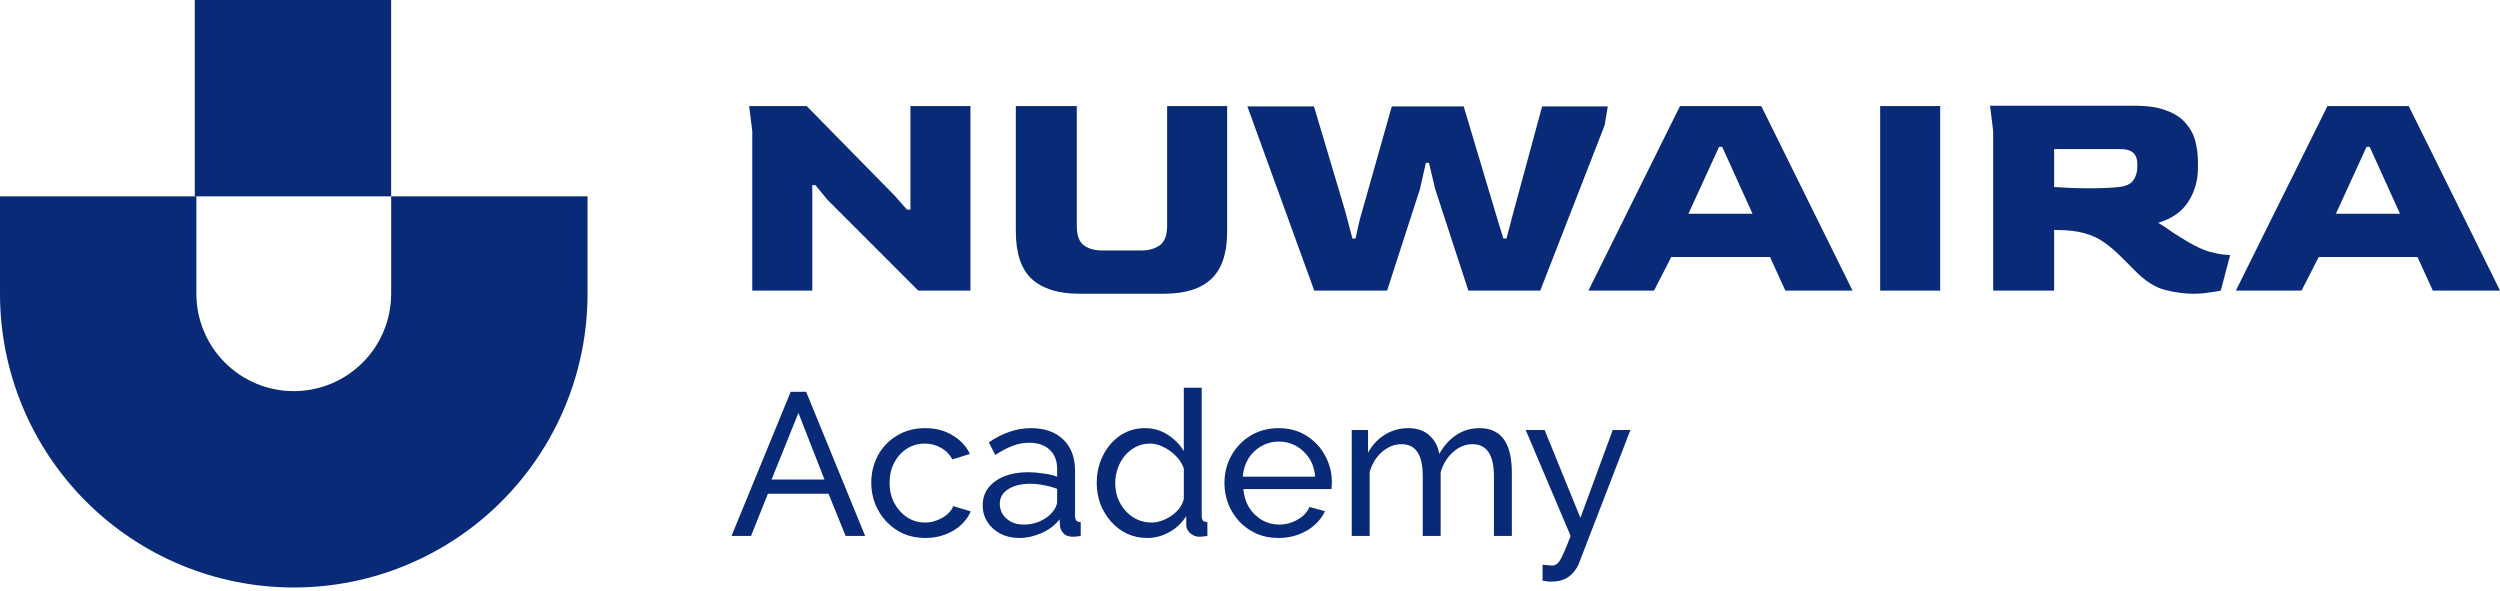
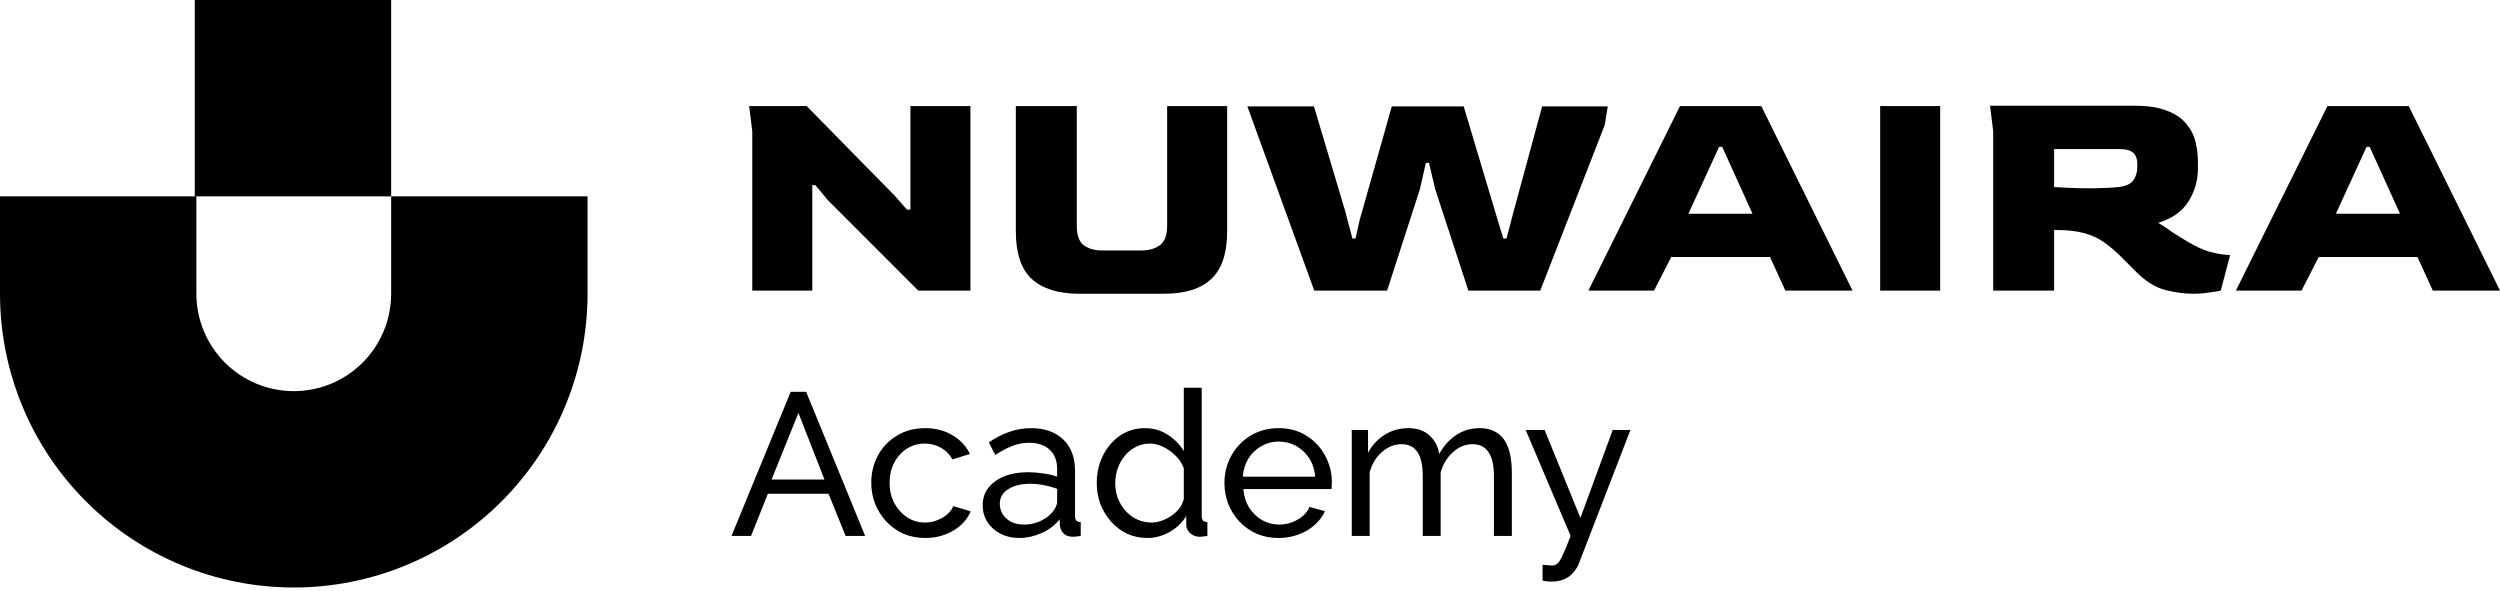
<svg xmlns="http://www.w3.org/2000/svg" width="165" height="39" viewBox="0 0 165 39" fill="none">
-   <path d="M49.65 19.18V8.657L49.443 7H53.239L59.057 12.924L59.862 13.836H60.089V7H64.05V19.18H60.605L54.622 13.194L53.817 12.22H53.611V19.18H49.65Z" fill="#092A77" />
-   <path d="M71.233 19.387C69.858 19.387 68.813 19.063 68.097 18.414C67.396 17.765 67.045 16.715 67.045 15.265V7H71.068V14.892C71.068 15.541 71.227 15.976 71.543 16.197C71.859 16.418 72.251 16.529 72.719 16.529H75.38C75.82 16.529 76.206 16.418 76.536 16.197C76.866 15.962 77.031 15.527 77.031 14.892V7H80.992V15.265C80.992 16.715 80.641 17.765 79.94 18.414C79.252 19.063 78.214 19.387 76.824 19.387H71.233Z" fill="#092A77" />
-   <path d="M86.741 19.18L82.326 7.021H86.721L88.784 13.939L89.258 15.742H89.464L89.733 14.54L91.858 7.021H96.603L98.852 14.54L99.223 15.742H99.429L99.904 13.939L101.781 7.021H106.114L105.908 8.263L101.657 19.18H96.912L94.725 12.489L94.313 10.749H94.106L93.714 12.489L91.548 19.18H86.741Z" fill="#092A77" />
-   <path d="M104.835 19.18L110.88 7H116.244L122.268 19.18H117.833L116.822 16.964H110.302L109.167 19.18H104.835ZM111.437 14.105H115.666L113.665 9.693H113.459L111.437 14.105Z" fill="#092A77" />
-   <path d="M124.091 19.18V7H128.052V19.18H124.091Z" fill="#092A77" />
-   <path d="M144.733 19.387C144.183 19.387 143.571 19.304 142.897 19.139C142.223 18.959 141.556 18.531 140.896 17.854L140.029 16.984C139.617 16.57 139.218 16.232 138.833 15.969C138.462 15.707 138.035 15.514 137.554 15.389C137.072 15.251 136.467 15.182 135.738 15.182H135.573V19.18H131.55V8.657L131.344 6.979H140.896C141.776 6.979 142.485 7.09 143.021 7.311C143.571 7.518 143.991 7.801 144.28 8.16C144.582 8.505 144.788 8.899 144.898 9.341C145.008 9.783 145.064 10.231 145.064 10.687V11.081C145.064 11.909 144.85 12.655 144.424 13.318C144.011 13.967 143.351 14.43 142.443 14.706C142.787 14.913 143.11 15.127 143.413 15.348C143.729 15.555 144.087 15.776 144.486 16.011C144.94 16.273 145.359 16.466 145.744 16.591C146.143 16.701 146.473 16.77 146.735 16.798C146.996 16.826 147.147 16.839 147.189 16.839L146.57 19.18C146.405 19.221 146.15 19.263 145.806 19.304C145.476 19.36 145.119 19.387 144.733 19.387ZM137.966 12.427C138.31 12.427 138.64 12.42 138.957 12.406C139.287 12.393 139.582 12.372 139.844 12.344C140.311 12.289 140.628 12.144 140.793 11.909C140.972 11.661 141.061 11.364 141.061 11.018V10.791C141.061 10.487 140.972 10.252 140.793 10.086C140.628 9.921 140.318 9.838 139.864 9.838H135.573V12.344C135.917 12.358 136.295 12.379 136.708 12.406C137.12 12.42 137.54 12.427 137.966 12.427Z" fill="#092A77" />
-   <path d="M147.568 19.18L153.613 7H158.977L165.002 19.18H160.566L159.555 16.964H153.035L151.901 19.18H147.568ZM154.17 14.105H158.399L156.398 9.693H156.192L154.17 14.105Z" fill="#092A77" />
-   <path d="M52.186 25.86H53.206L57.1 35.373H55.811L54.683 32.586H50.682L49.568 35.373H48.279L52.186 25.86ZM54.415 31.648L52.696 27.253L50.924 31.648H54.415Z" fill="#092A77" />
-   <path d="M61.075 35.507C60.547 35.507 60.064 35.413 59.625 35.225C59.196 35.029 58.82 34.761 58.498 34.421C58.184 34.082 57.938 33.693 57.759 33.256C57.589 32.818 57.504 32.353 57.504 31.862C57.504 31.201 57.652 30.598 57.947 30.053C58.242 29.509 58.659 29.075 59.196 28.754C59.733 28.423 60.355 28.258 61.062 28.258C61.751 28.258 62.351 28.414 62.861 28.727C63.38 29.031 63.765 29.442 64.015 29.96L62.861 30.321C62.682 29.991 62.431 29.736 62.109 29.558C61.787 29.37 61.429 29.276 61.035 29.276C60.605 29.276 60.212 29.388 59.853 29.611C59.505 29.834 59.227 30.143 59.021 30.536C58.815 30.92 58.712 31.362 58.712 31.862C58.712 32.353 58.815 32.8 59.021 33.202C59.236 33.595 59.518 33.908 59.867 34.14C60.225 34.372 60.619 34.488 61.048 34.488C61.326 34.488 61.59 34.439 61.84 34.341C62.1 34.243 62.324 34.113 62.512 33.952C62.709 33.783 62.843 33.6 62.914 33.403L64.069 33.751C63.926 34.091 63.706 34.395 63.411 34.663C63.125 34.922 62.78 35.127 62.377 35.279C61.984 35.431 61.55 35.507 61.075 35.507Z" fill="#092A77" />
-   <path d="M64.857 33.349C64.857 32.903 64.983 32.519 65.233 32.197C65.493 31.867 65.846 31.612 66.294 31.433C66.741 31.255 67.26 31.166 67.851 31.166C68.164 31.166 68.495 31.192 68.844 31.246C69.194 31.291 69.502 31.362 69.771 31.46V30.951C69.771 30.415 69.61 29.995 69.287 29.692C68.965 29.379 68.509 29.223 67.918 29.223C67.533 29.223 67.162 29.294 66.804 29.437C66.455 29.571 66.083 29.767 65.69 30.027L65.26 29.196C65.716 28.883 66.173 28.651 66.629 28.499C67.086 28.338 67.56 28.258 68.052 28.258C68.947 28.258 69.654 28.508 70.174 29.008C70.693 29.5 70.952 30.187 70.952 31.072V34.033C70.952 34.176 70.979 34.283 71.033 34.354C71.095 34.417 71.194 34.453 71.328 34.462V35.373C71.212 35.391 71.109 35.404 71.019 35.413C70.939 35.422 70.872 35.426 70.818 35.426C70.54 35.426 70.33 35.35 70.187 35.199C70.053 35.047 69.977 34.886 69.959 34.716L69.932 34.274C69.628 34.667 69.229 34.971 68.737 35.185C68.245 35.4 67.757 35.507 67.274 35.507C66.808 35.507 66.392 35.413 66.025 35.225C65.658 35.029 65.372 34.77 65.166 34.448C64.96 34.118 64.857 33.751 64.857 33.349ZM69.422 33.845C69.529 33.72 69.614 33.595 69.677 33.47C69.74 33.336 69.771 33.224 69.771 33.135V32.264C69.493 32.157 69.203 32.077 68.898 32.023C68.594 31.96 68.294 31.929 67.999 31.929C67.399 31.929 66.911 32.05 66.535 32.291C66.168 32.523 65.985 32.845 65.985 33.256C65.985 33.479 66.043 33.698 66.159 33.912C66.285 34.118 66.464 34.287 66.697 34.421C66.938 34.555 67.234 34.622 67.582 34.622C67.95 34.622 68.299 34.551 68.63 34.408C68.961 34.256 69.225 34.069 69.422 33.845Z" fill="#092A77" />
-   <path d="M72.385 31.889C72.385 31.228 72.519 30.625 72.788 30.08C73.065 29.526 73.441 29.084 73.915 28.754C74.399 28.423 74.949 28.258 75.567 28.258C76.13 28.258 76.636 28.405 77.084 28.7C77.531 28.995 77.88 29.352 78.131 29.772V25.592H79.312V34.033C79.312 34.176 79.339 34.283 79.393 34.354C79.455 34.417 79.554 34.453 79.688 34.462V35.373C79.464 35.408 79.29 35.426 79.165 35.426C78.932 35.426 78.726 35.346 78.547 35.185C78.377 35.024 78.292 34.846 78.292 34.649V34.06C78.014 34.506 77.643 34.859 77.178 35.118C76.712 35.377 76.229 35.507 75.728 35.507C75.244 35.507 74.797 35.413 74.385 35.225C73.982 35.029 73.629 34.761 73.325 34.421C73.029 34.082 72.796 33.698 72.626 33.269C72.465 32.831 72.385 32.371 72.385 31.889ZM78.131 32.921V30.911C78.023 30.607 77.849 30.335 77.607 30.094C77.365 29.843 77.093 29.647 76.788 29.504C76.493 29.352 76.198 29.276 75.902 29.276C75.553 29.276 75.235 29.352 74.949 29.504C74.672 29.647 74.43 29.843 74.224 30.094C74.027 30.335 73.875 30.612 73.768 30.924C73.66 31.237 73.606 31.563 73.606 31.902C73.606 32.251 73.665 32.581 73.781 32.894C73.906 33.207 74.076 33.483 74.291 33.725C74.515 33.966 74.77 34.153 75.056 34.287C75.352 34.421 75.669 34.488 76.01 34.488C76.224 34.488 76.444 34.448 76.667 34.368C76.9 34.287 77.119 34.176 77.325 34.033C77.531 33.89 77.706 33.725 77.849 33.537C77.992 33.34 78.086 33.135 78.131 32.921Z" fill="#092A77" />
-   <path d="M84.386 35.507C83.858 35.507 83.374 35.413 82.936 35.225C82.506 35.029 82.13 34.765 81.808 34.435C81.495 34.095 81.249 33.707 81.07 33.269C80.9 32.831 80.814 32.367 80.814 31.876C80.814 31.215 80.967 30.612 81.271 30.067C81.575 29.522 81.996 29.084 82.533 28.754C83.079 28.423 83.701 28.258 84.399 28.258C85.106 28.258 85.719 28.428 86.238 28.767C86.766 29.098 87.174 29.535 87.46 30.08C87.755 30.616 87.903 31.197 87.903 31.822C87.903 31.911 87.898 32.001 87.89 32.09C87.89 32.17 87.885 32.233 87.876 32.278H82.063C82.099 32.733 82.224 33.14 82.439 33.497C82.663 33.845 82.949 34.122 83.298 34.328C83.647 34.524 84.023 34.622 84.426 34.622C84.856 34.622 85.258 34.515 85.634 34.301C86.019 34.086 86.283 33.805 86.426 33.457L87.447 33.738C87.294 34.078 87.066 34.381 86.762 34.649C86.466 34.917 86.113 35.127 85.701 35.279C85.299 35.431 84.86 35.507 84.386 35.507ZM82.023 31.46H86.802C86.766 31.005 86.636 30.603 86.413 30.254C86.189 29.906 85.903 29.634 85.554 29.437C85.204 29.241 84.82 29.142 84.399 29.142C83.987 29.142 83.607 29.241 83.258 29.437C82.909 29.634 82.622 29.906 82.399 30.254C82.184 30.603 82.059 31.005 82.023 31.46Z" fill="#092A77" />
-   <path d="M99.782 35.373H98.6V31.46C98.6 30.728 98.48 30.187 98.238 29.839C98.005 29.491 97.656 29.316 97.191 29.316C96.716 29.316 96.287 29.491 95.902 29.839C95.517 30.178 95.244 30.621 95.083 31.166V35.373H93.902V31.46C93.902 30.719 93.785 30.178 93.552 29.839C93.32 29.491 92.971 29.316 92.505 29.316C92.04 29.316 91.61 29.486 91.217 29.826C90.832 30.156 90.559 30.598 90.398 31.152V35.373H89.216V28.378H90.29V29.879C90.577 29.361 90.948 28.964 91.404 28.687C91.861 28.401 92.376 28.258 92.948 28.258C93.53 28.258 93.996 28.419 94.345 28.74C94.694 29.053 94.909 29.459 94.989 29.96C95.302 29.406 95.683 28.986 96.13 28.7C96.578 28.405 97.088 28.258 97.661 28.258C98.063 28.258 98.399 28.334 98.668 28.486C98.945 28.629 99.164 28.834 99.325 29.102C99.486 29.361 99.603 29.669 99.674 30.027C99.746 30.384 99.782 30.772 99.782 31.192V35.373Z" fill="#092A77" />
-   <path d="M101.81 37.275C101.926 37.284 102.043 37.293 102.159 37.302C102.275 37.32 102.365 37.329 102.427 37.329C102.571 37.329 102.696 37.28 102.803 37.181C102.911 37.083 103.027 36.891 103.152 36.605C103.287 36.328 103.457 35.918 103.662 35.373L100.696 28.378H101.944L104.307 34.18L106.441 28.378H107.609L104.199 37.208C104.119 37.414 103.998 37.606 103.837 37.785C103.685 37.972 103.488 38.12 103.246 38.227C103.005 38.334 102.714 38.387 102.374 38.387C102.293 38.387 102.208 38.383 102.119 38.374C102.038 38.365 101.935 38.347 101.81 38.32V37.275Z" fill="#092A77" />
-   <rect x="12.855" width="12.961" height="12.96" fill="#092A77" />
-   <path d="M12.961 19.388H12.961C12.961 20.232 13.128 21.067 13.451 21.847C13.774 22.627 14.247 23.335 14.844 23.932C15.441 24.529 16.149 25.003 16.929 25.326C17.709 25.648 18.545 25.815 19.389 25.815C20.233 25.815 21.069 25.648 21.849 25.326C22.628 25.003 23.337 24.529 23.934 23.932C24.531 23.335 25.004 22.627 25.327 21.847C25.65 21.067 25.816 20.232 25.816 19.388H25.817V12.96H38.778V19.44H38.778C38.771 21.968 38.27 24.471 37.302 26.807C36.328 29.159 34.899 31.297 33.099 33.097C31.299 34.897 29.161 36.325 26.809 37.3C24.456 38.274 21.935 38.775 19.389 38.775C16.843 38.775 14.322 38.274 11.969 37.3C9.617 36.325 7.479 34.897 5.679 33.097C3.878 31.297 2.45 29.159 1.476 26.807C0.508 24.471 0.007 21.968 0 19.44H0V12.96H12.961V19.388Z" fill="#092A77" />
+   <path d="M49.65 19.18V8.657L49.443 7H53.239L59.057 12.924L59.862 13.836H60.089V7H64.05V19.18H60.605L54.622 13.194L53.817 12.22H53.611V19.18H49.65Z" fill="black" />
+   <path d="M71.233 19.387C69.858 19.387 68.813 19.063 68.097 18.414C67.396 17.765 67.045 16.715 67.045 15.265V7H71.068V14.892C71.068 15.541 71.227 15.976 71.543 16.197C71.859 16.418 72.251 16.529 72.719 16.529H75.38C75.82 16.529 76.206 16.418 76.536 16.197C76.866 15.962 77.031 15.527 77.031 14.892V7H80.992V15.265C80.992 16.715 80.641 17.765 79.94 18.414C79.252 19.063 78.214 19.387 76.824 19.387H71.233Z" fill="black" />
+   <path d="M86.741 19.18L82.326 7.021H86.721L88.784 13.939L89.258 15.742H89.464L89.733 14.54L91.858 7.021H96.603L98.852 14.54L99.223 15.742H99.429L99.904 13.939L101.781 7.021H106.114L105.908 8.263L101.657 19.18H96.912L94.725 12.489L94.313 10.749H94.106L93.714 12.489L91.548 19.18H86.741Z" fill="black" />
+   <path d="M104.835 19.18L110.88 7H116.244L122.268 19.18H117.833L116.822 16.964H110.302L109.167 19.18H104.835ZM111.437 14.105H115.666L113.665 9.693H113.459L111.437 14.105Z" fill="black" />
+   <path d="M124.091 19.18V7H128.052V19.18H124.091Z" fill="black" />
+   <path d="M144.733 19.387C144.183 19.387 143.571 19.304 142.897 19.139C142.223 18.959 141.556 18.531 140.896 17.854L140.029 16.984C139.617 16.57 139.218 16.232 138.833 15.969C138.462 15.707 138.035 15.514 137.554 15.389C137.072 15.251 136.467 15.182 135.738 15.182H135.573V19.18H131.55V8.657L131.344 6.979H140.896C141.776 6.979 142.485 7.09 143.021 7.311C143.571 7.518 143.991 7.801 144.28 8.16C144.582 8.505 144.788 8.899 144.898 9.341C145.008 9.783 145.064 10.231 145.064 10.687V11.081C145.064 11.909 144.85 12.655 144.424 13.318C144.011 13.967 143.351 14.43 142.443 14.706C142.787 14.913 143.11 15.127 143.413 15.348C143.729 15.555 144.087 15.776 144.486 16.011C144.94 16.273 145.359 16.466 145.744 16.591C146.143 16.701 146.473 16.77 146.735 16.798C146.996 16.826 147.147 16.839 147.189 16.839L146.57 19.18C146.405 19.221 146.15 19.263 145.806 19.304C145.476 19.36 145.119 19.387 144.733 19.387ZM137.966 12.427C138.31 12.427 138.64 12.42 138.957 12.406C139.287 12.393 139.582 12.372 139.844 12.344C140.311 12.289 140.628 12.144 140.793 11.909C140.972 11.661 141.061 11.364 141.061 11.018V10.791C141.061 10.487 140.972 10.252 140.793 10.086C140.628 9.921 140.318 9.838 139.864 9.838H135.573V12.344C135.917 12.358 136.295 12.379 136.708 12.406C137.12 12.42 137.54 12.427 137.966 12.427Z" fill="black" />
+   <path d="M147.568 19.18L153.613 7H158.977L165.002 19.18H160.566L159.555 16.964H153.035L151.901 19.18H147.568ZM154.17 14.105H158.399L156.398 9.693H156.192L154.17 14.105Z" fill="black" />
+   <path d="M52.186 25.86H53.206L57.1 35.373H55.811L54.683 32.586H50.682L49.568 35.373H48.279L52.186 25.86ZM54.415 31.648L52.696 27.253L50.924 31.648H54.415Z" fill="black" />
+   <path d="M61.075 35.507C60.547 35.507 60.064 35.413 59.625 35.225C59.196 35.029 58.82 34.761 58.498 34.421C58.184 34.082 57.938 33.693 57.759 33.256C57.589 32.818 57.504 32.353 57.504 31.862C57.504 31.201 57.652 30.598 57.947 30.053C58.242 29.509 58.659 29.075 59.196 28.754C59.733 28.423 60.355 28.258 61.062 28.258C61.751 28.258 62.351 28.414 62.861 28.727C63.38 29.031 63.765 29.442 64.015 29.96L62.861 30.321C62.682 29.991 62.431 29.736 62.109 29.558C61.787 29.37 61.429 29.276 61.035 29.276C60.605 29.276 60.212 29.388 59.853 29.611C59.505 29.834 59.227 30.143 59.021 30.536C58.815 30.92 58.712 31.362 58.712 31.862C58.712 32.353 58.815 32.8 59.021 33.202C59.236 33.595 59.518 33.908 59.867 34.14C60.225 34.372 60.619 34.488 61.048 34.488C61.326 34.488 61.59 34.439 61.84 34.341C62.1 34.243 62.324 34.113 62.512 33.952C62.709 33.783 62.843 33.6 62.914 33.403L64.069 33.751C63.926 34.091 63.706 34.395 63.411 34.663C63.125 34.922 62.78 35.127 62.377 35.279C61.984 35.431 61.55 35.507 61.075 35.507Z" fill="black" />
+   <path d="M64.857 33.349C64.857 32.903 64.983 32.519 65.233 32.197C65.493 31.867 65.846 31.612 66.294 31.433C66.741 31.255 67.26 31.166 67.851 31.166C68.164 31.166 68.495 31.192 68.844 31.246C69.194 31.291 69.502 31.362 69.771 31.46V30.951C69.771 30.415 69.61 29.995 69.287 29.692C68.965 29.379 68.509 29.223 67.918 29.223C67.533 29.223 67.162 29.294 66.804 29.437C66.455 29.571 66.083 29.767 65.69 30.027L65.26 29.196C65.716 28.883 66.173 28.651 66.629 28.499C67.086 28.338 67.56 28.258 68.052 28.258C68.947 28.258 69.654 28.508 70.174 29.008C70.693 29.5 70.952 30.187 70.952 31.072V34.033C70.952 34.176 70.979 34.283 71.033 34.354C71.095 34.417 71.194 34.453 71.328 34.462V35.373C71.212 35.391 71.109 35.404 71.019 35.413C70.939 35.422 70.872 35.426 70.818 35.426C70.54 35.426 70.33 35.35 70.187 35.199C70.053 35.047 69.977 34.886 69.959 34.716L69.932 34.274C69.628 34.667 69.229 34.971 68.737 35.185C68.245 35.4 67.757 35.507 67.274 35.507C66.808 35.507 66.392 35.413 66.025 35.225C65.658 35.029 65.372 34.77 65.166 34.448C64.96 34.118 64.857 33.751 64.857 33.349ZM69.422 33.845C69.529 33.72 69.614 33.595 69.677 33.47C69.74 33.336 69.771 33.224 69.771 33.135V32.264C69.493 32.157 69.203 32.077 68.898 32.023C68.594 31.96 68.294 31.929 67.999 31.929C67.399 31.929 66.911 32.05 66.535 32.291C66.168 32.523 65.985 32.845 65.985 33.256C65.985 33.479 66.043 33.698 66.159 33.912C66.285 34.118 66.464 34.287 66.697 34.421C66.938 34.555 67.234 34.622 67.582 34.622C67.95 34.622 68.299 34.551 68.63 34.408C68.961 34.256 69.225 34.069 69.422 33.845Z" fill="black" />
+   <path d="M72.385 31.889C72.385 31.228 72.519 30.625 72.788 30.08C73.065 29.526 73.441 29.084 73.915 28.754C74.399 28.423 74.949 28.258 75.567 28.258C76.13 28.258 76.636 28.405 77.084 28.7C77.531 28.995 77.88 29.352 78.131 29.772V25.592H79.312V34.033C79.312 34.176 79.339 34.283 79.393 34.354C79.455 34.417 79.554 34.453 79.688 34.462V35.373C79.464 35.408 79.29 35.426 79.165 35.426C78.932 35.426 78.726 35.346 78.547 35.185C78.377 35.024 78.292 34.846 78.292 34.649V34.06C78.014 34.506 77.643 34.859 77.178 35.118C76.712 35.377 76.229 35.507 75.728 35.507C75.244 35.507 74.797 35.413 74.385 35.225C73.982 35.029 73.629 34.761 73.325 34.421C73.029 34.082 72.796 33.698 72.626 33.269C72.465 32.831 72.385 32.371 72.385 31.889ZM78.131 32.921V30.911C78.023 30.607 77.849 30.335 77.607 30.094C77.365 29.843 77.093 29.647 76.788 29.504C76.493 29.352 76.198 29.276 75.902 29.276C75.553 29.276 75.235 29.352 74.949 29.504C74.672 29.647 74.43 29.843 74.224 30.094C74.027 30.335 73.875 30.612 73.768 30.924C73.66 31.237 73.606 31.563 73.606 31.902C73.606 32.251 73.665 32.581 73.781 32.894C73.906 33.207 74.076 33.483 74.291 33.725C74.515 33.966 74.77 34.153 75.056 34.287C75.352 34.421 75.669 34.488 76.01 34.488C76.224 34.488 76.444 34.448 76.667 34.368C76.9 34.287 77.119 34.176 77.325 34.033C77.531 33.89 77.706 33.725 77.849 33.537C77.992 33.34 78.086 33.135 78.131 32.921Z" fill="black" />
+   <path d="M84.386 35.507C83.858 35.507 83.374 35.413 82.936 35.225C82.506 35.029 82.13 34.765 81.808 34.435C81.495 34.095 81.249 33.707 81.07 33.269C80.9 32.831 80.814 32.367 80.814 31.876C80.814 31.215 80.967 30.612 81.271 30.067C81.575 29.522 81.996 29.084 82.533 28.754C83.079 28.423 83.701 28.258 84.399 28.258C85.106 28.258 85.719 28.428 86.238 28.767C86.766 29.098 87.174 29.535 87.46 30.08C87.755 30.616 87.903 31.197 87.903 31.822C87.903 31.911 87.898 32.001 87.89 32.09C87.89 32.17 87.885 32.233 87.876 32.278H82.063C82.099 32.733 82.224 33.14 82.439 33.497C82.663 33.845 82.949 34.122 83.298 34.328C83.647 34.524 84.023 34.622 84.426 34.622C84.856 34.622 85.258 34.515 85.634 34.301C86.019 34.086 86.283 33.805 86.426 33.457L87.447 33.738C87.294 34.078 87.066 34.381 86.762 34.649C86.466 34.917 86.113 35.127 85.701 35.279C85.299 35.431 84.86 35.507 84.386 35.507ZM82.023 31.46H86.802C86.766 31.005 86.636 30.603 86.413 30.254C86.189 29.906 85.903 29.634 85.554 29.437C85.204 29.241 84.82 29.142 84.399 29.142C83.987 29.142 83.607 29.241 83.258 29.437C82.909 29.634 82.622 29.906 82.399 30.254C82.184 30.603 82.059 31.005 82.023 31.46Z" fill="black" />
+   <path d="M99.782 35.373H98.6V31.46C98.6 30.728 98.48 30.187 98.238 29.839C98.005 29.491 97.656 29.316 97.191 29.316C96.716 29.316 96.287 29.491 95.902 29.839C95.517 30.178 95.244 30.621 95.083 31.166V35.373H93.902V31.46C93.902 30.719 93.785 30.178 93.552 29.839C93.32 29.491 92.971 29.316 92.505 29.316C92.04 29.316 91.61 29.486 91.217 29.826C90.832 30.156 90.559 30.598 90.398 31.152V35.373H89.216V28.378H90.29V29.879C90.577 29.361 90.948 28.964 91.404 28.687C91.861 28.401 92.376 28.258 92.948 28.258C93.53 28.258 93.996 28.419 94.345 28.74C94.694 29.053 94.909 29.459 94.989 29.96C95.302 29.406 95.683 28.986 96.13 28.7C96.578 28.405 97.088 28.258 97.661 28.258C98.063 28.258 98.399 28.334 98.668 28.486C98.945 28.629 99.164 28.834 99.325 29.102C99.486 29.361 99.603 29.669 99.674 30.027C99.746 30.384 99.782 30.772 99.782 31.192V35.373Z" fill="black" />
+   <path d="M101.81 37.275C101.926 37.284 102.043 37.293 102.159 37.302C102.275 37.32 102.365 37.329 102.427 37.329C102.571 37.329 102.696 37.28 102.803 37.181C102.911 37.083 103.027 36.891 103.152 36.605C103.287 36.328 103.457 35.918 103.662 35.373L100.696 28.378H101.944L104.307 34.18L106.441 28.378H107.609L104.199 37.208C104.119 37.414 103.998 37.606 103.837 37.785C103.685 37.972 103.488 38.12 103.246 38.227C103.005 38.334 102.714 38.387 102.374 38.387C102.293 38.387 102.208 38.383 102.119 38.374C102.038 38.365 101.935 38.347 101.81 38.32V37.275Z" fill="black" />
+   <rect x="12.855" width="12.961" height="12.96" fill="black" />
+   <path d="M12.961 19.388H12.961C12.961 20.232 13.128 21.067 13.451 21.847C13.774 22.627 14.247 23.335 14.844 23.932C15.441 24.529 16.149 25.003 16.929 25.326C17.709 25.648 18.545 25.815 19.389 25.815C20.233 25.815 21.069 25.648 21.849 25.326C22.628 25.003 23.337 24.529 23.934 23.932C24.531 23.335 25.004 22.627 25.327 21.847C25.65 21.067 25.816 20.232 25.816 19.388H25.817V12.96H38.778V19.44H38.778C38.771 21.968 38.27 24.471 37.302 26.807C36.328 29.159 34.899 31.297 33.099 33.097C31.299 34.897 29.161 36.325 26.809 37.3C24.456 38.274 21.935 38.775 19.389 38.775C16.843 38.775 14.322 38.274 11.969 37.3C9.617 36.325 7.479 34.897 5.679 33.097C3.878 31.297 2.45 29.159 1.476 26.807C0.508 24.471 0.007 21.968 0 19.44H0V12.96H12.961V19.388Z" fill="black" />
</svg>
